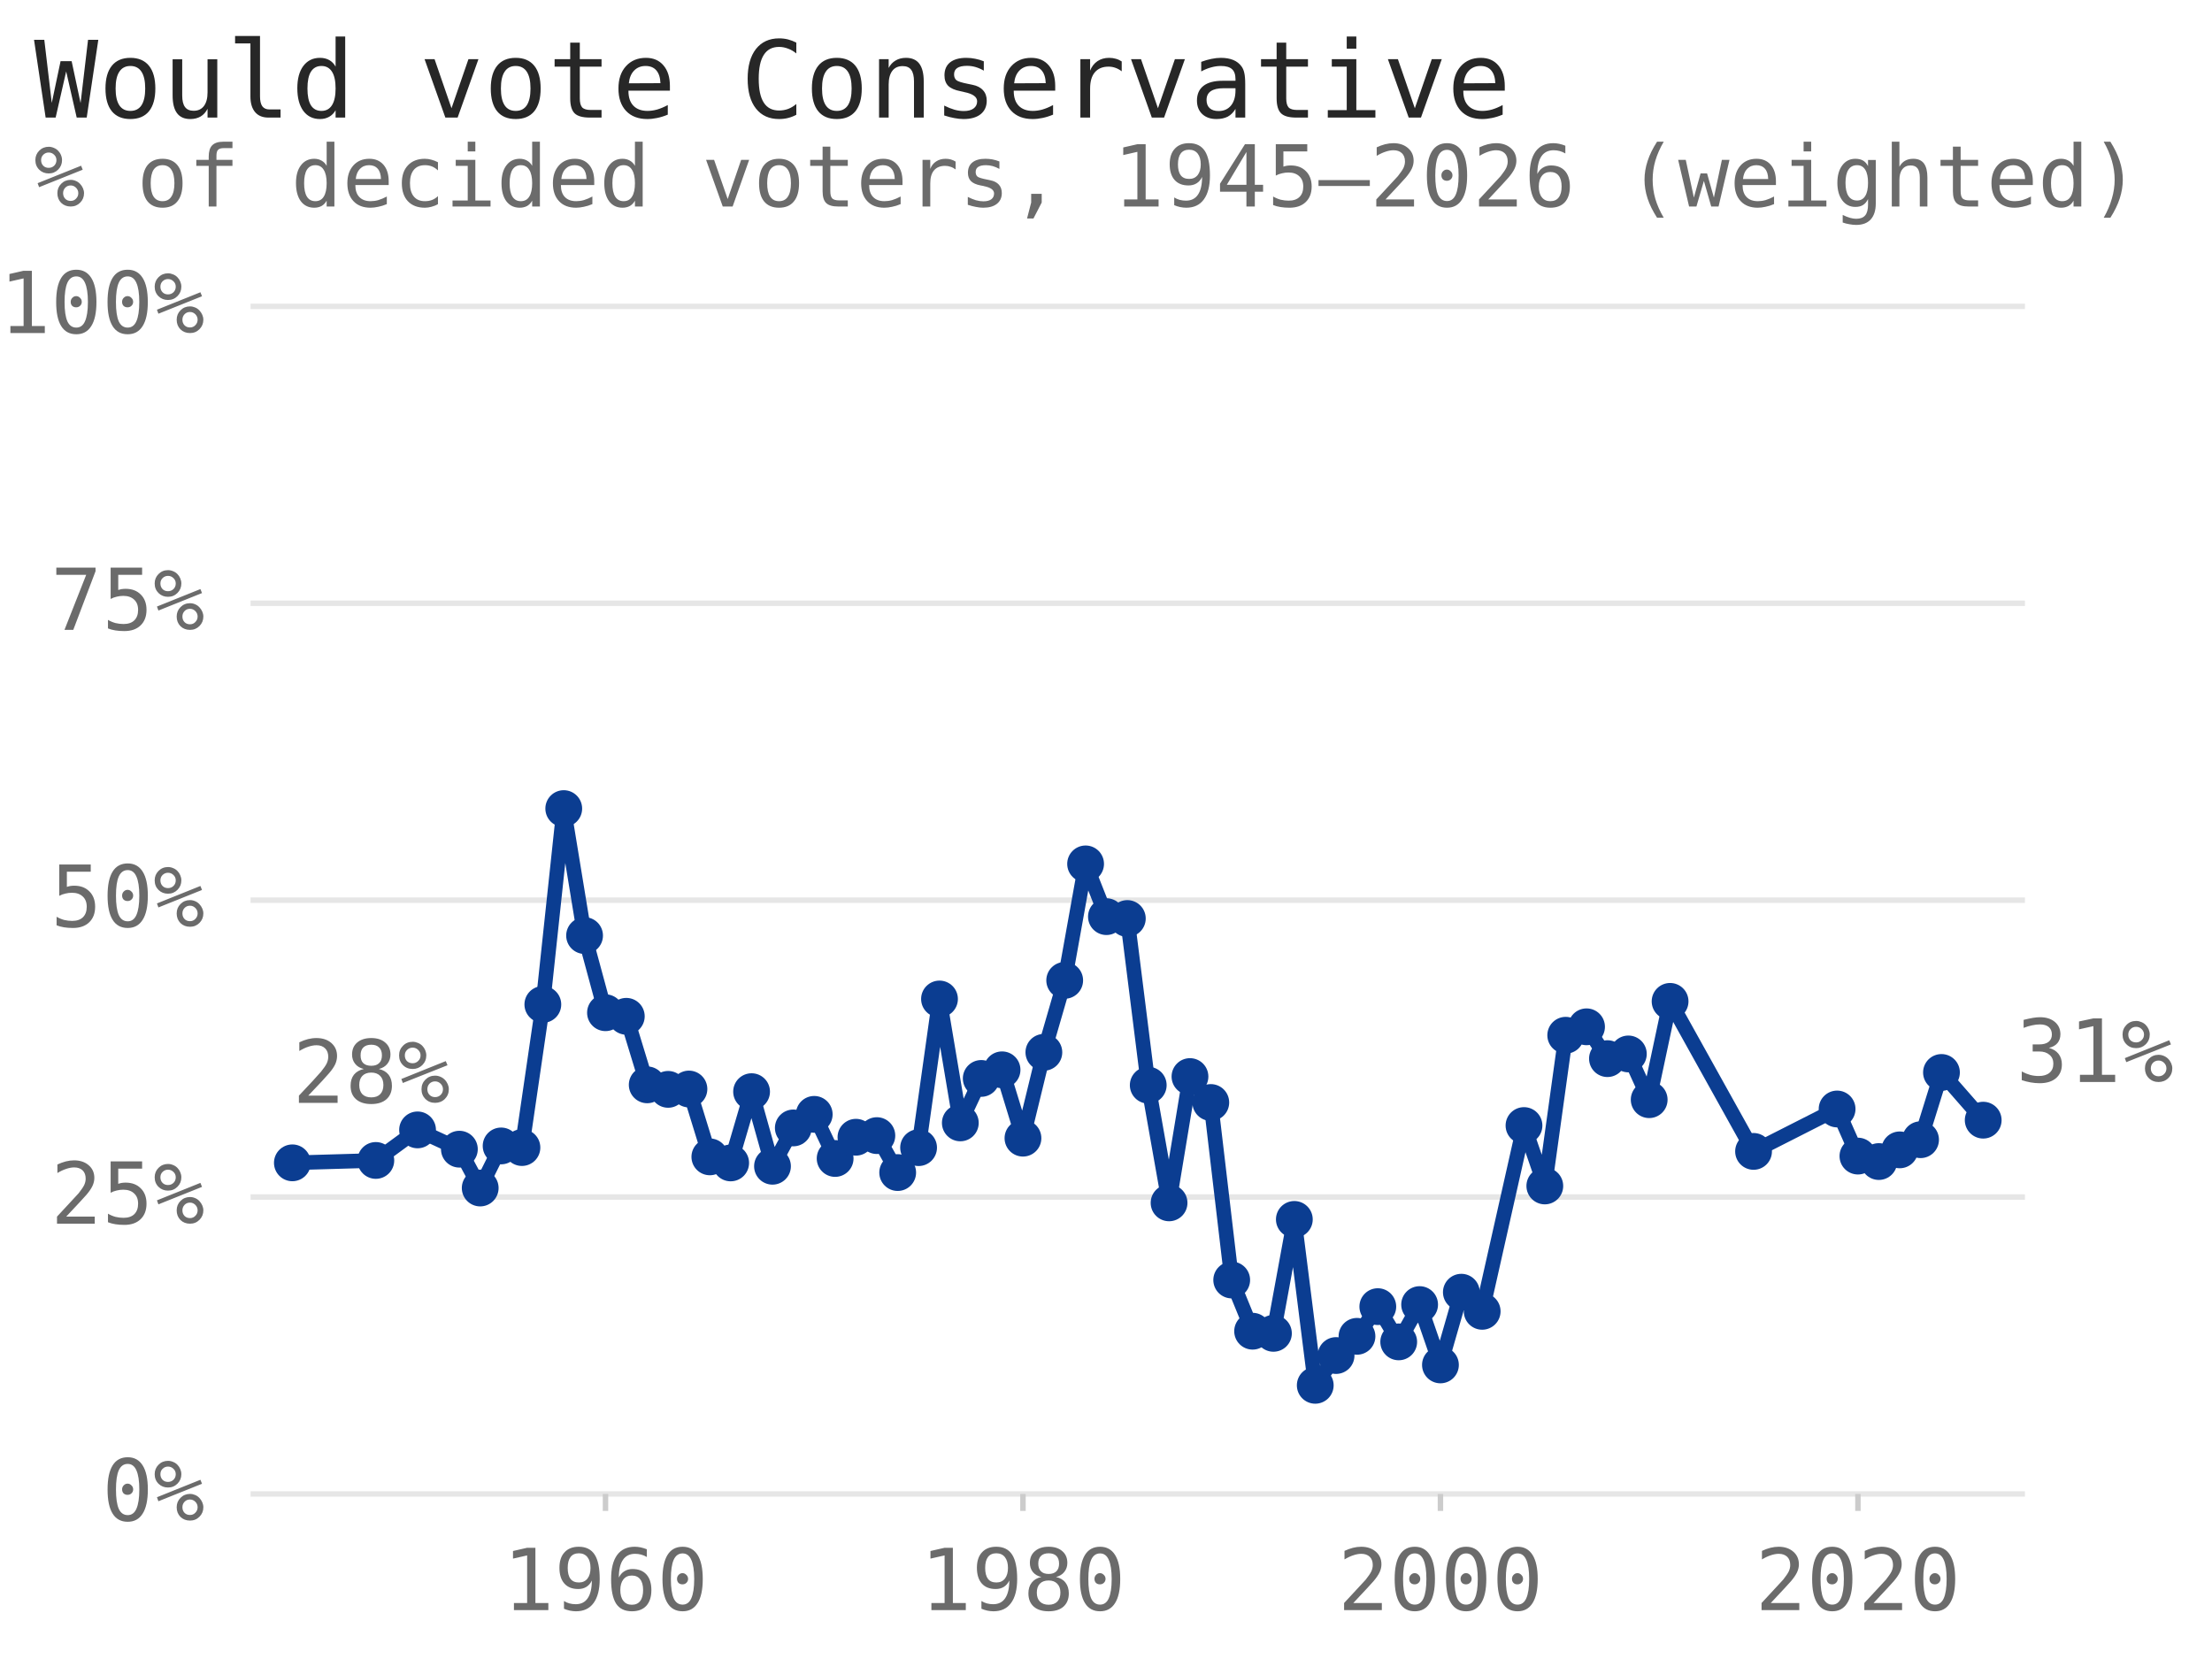
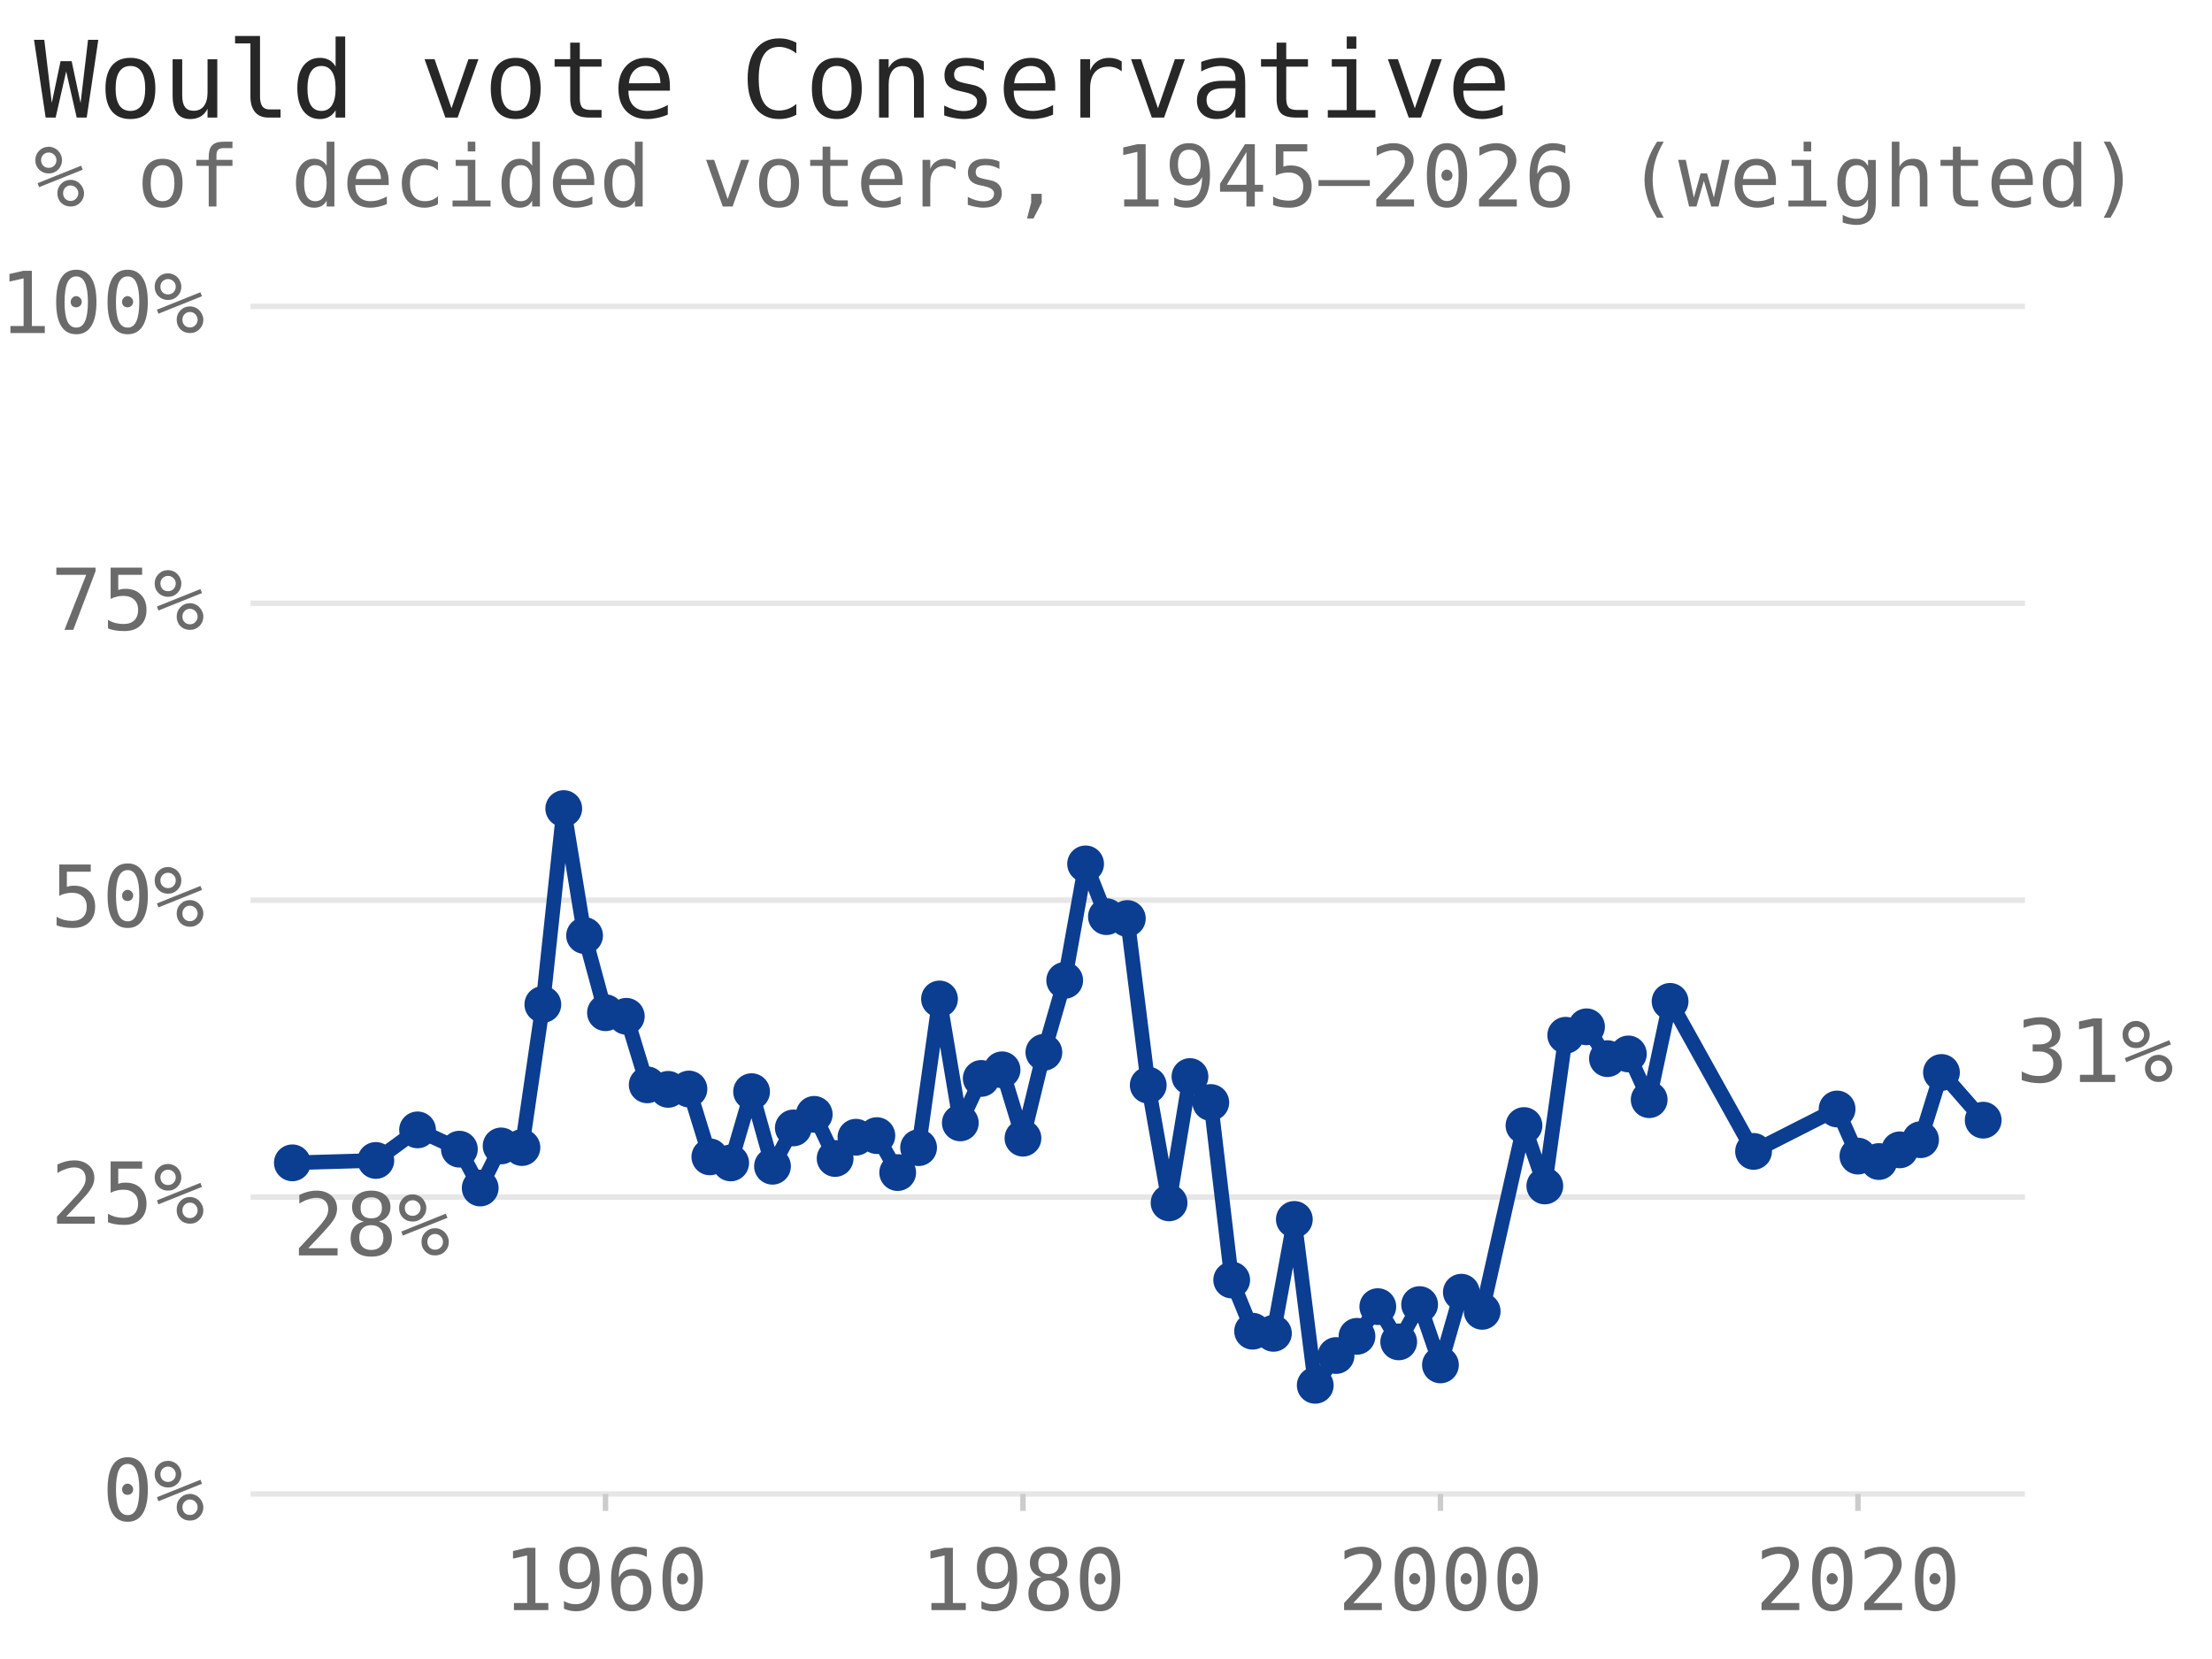
<svg xmlns="http://www.w3.org/2000/svg" width="259.20pt" height="194.40pt" viewBox="0 0 259.20 194.40">
  <g id="would-vote-conservative" class="svglite">
    <defs>
      <style type="text/css">
    .svglite line, .svglite polyline, .svglite polygon, .svglite path, .svglite rect, .svglite circle {
      fill: none;
      stroke: #000000;
      stroke-linecap: round;
      stroke-linejoin: round;
      stroke-miterlimit: 10.00;
    }
    .svglite text {
      white-space: pre;
    }
    .svglite g.glyphgroup path {
      fill: inherit;
      stroke: none;
    }
  </style>
    </defs>
    <rect width="100%" height="100%" style="stroke: none; fill: #FFFFFF;" />
    <defs>
      <clipPath id="would-vote-conservative-cpMC4wMHwyNTkuMjB8MC4wMHwxOTQuNDA=">
        <rect x="0.00" y="0.00" width="259.20" height="194.40" />
      </clipPath>
    </defs>
    <g clip-path="url(#would-vote-conservative-cpMC4wMHwyNTkuMjB8MC4wMHwxOTQuNDA=)">
      <rect x="0.00" y="-0" width="259.20" height="194.40" style="stroke-width: 1.16; stroke: none; fill: #FFFFFF;" />
      <polyline points="29.36,175.06 237.28,175.06 " style="stroke-width: 0.64; stroke: #E6E6E6; stroke-linecap: butt;" />
      <polyline points="29.36,140.27 237.28,140.27 " style="stroke-width: 0.64; stroke: #E6E6E6; stroke-linecap: butt;" />
      <polyline points="29.36,105.48 237.28,105.48 " style="stroke-width: 0.64; stroke: #E6E6E6; stroke-linecap: butt;" />
      <polyline points="29.36,70.69 237.28,70.69 " style="stroke-width: 0.64; stroke: #E6E6E6; stroke-linecap: butt;" />
      <polyline points="29.36,35.90 237.28,35.90 " style="stroke-width: 0.64; stroke: #E6E6E6; stroke-linecap: butt;" />
      <polyline points="34.26,136.26 44.04,135.98 48.93,132.40 53.83,134.66 56.27,139.21 58.72,134.28 61.16,134.47 63.61,117.70 66.06,94.75 68.50,109.63 70.95,118.67 73.39,119.09 75.84,127.12 78.29,127.65 80.73,127.61 83.18,135.56 85.62,136.27 88.07,127.92 90.52,136.66 92.96,132.17 95.41,130.58 97.86,135.75 100.30,133.26 102.75,133.07 105.19,137.40 107.64,134.48 110.09,117.06 112.53,131.58 114.98,126.37 117.42,125.36 119.87,133.37 122.32,123.31 124.76,114.88 127.21,101.23 129.65,107.41 132.10,107.63 134.55,127.16 136.99,140.95 139.44,126.15 141.88,129.19 144.33,149.99 146.78,155.99 149.22,156.24 151.67,142.89 154.12,162.33 156.56,158.84 159.01,156.59 161.45,153.11 163.90,157.24 166.35,152.87 168.79,159.94 171.24,151.42 173.68,153.66 178.58,131.89 181.02,138.97 183.47,121.31 185.91,120.32 188.36,124.05 190.81,123.50 193.25,128.86 195.70,117.34 205.48,134.92 215.27,129.95 217.71,135.47 220.16,136.11 222.61,134.74 225.05,133.55 227.50,125.67 232.39,131.26 " style="stroke-width: 1.71; stroke: #0B3D91; stroke-linecap: butt;" />
      <circle cx="34.26" cy="136.26" r="1.77" style="stroke-width: 0.77; stroke: #0B3D91; fill: #0B3D91;" />
      <circle cx="44.04" cy="135.98" r="1.77" style="stroke-width: 0.77; stroke: #0B3D91; fill: #0B3D91;" />
      <circle cx="48.93" cy="132.40" r="1.77" style="stroke-width: 0.77; stroke: #0B3D91; fill: #0B3D91;" />
      <circle cx="53.83" cy="134.66" r="1.77" style="stroke-width: 0.77; stroke: #0B3D91; fill: #0B3D91;" />
      <circle cx="56.27" cy="139.21" r="1.77" style="stroke-width: 0.77; stroke: #0B3D91; fill: #0B3D91;" />
      <circle cx="58.72" cy="134.28" r="1.77" style="stroke-width: 0.77; stroke: #0B3D91; fill: #0B3D91;" />
      <circle cx="61.16" cy="134.47" r="1.77" style="stroke-width: 0.77; stroke: #0B3D91; fill: #0B3D91;" />
      <circle cx="63.61" cy="117.70" r="1.77" style="stroke-width: 0.77; stroke: #0B3D91; fill: #0B3D91;" />
      <circle cx="66.06" cy="94.75" r="1.77" style="stroke-width: 0.77; stroke: #0B3D91; fill: #0B3D91;" />
      <circle cx="68.50" cy="109.63" r="1.77" style="stroke-width: 0.77; stroke: #0B3D91; fill: #0B3D91;" />
      <circle cx="70.95" cy="118.67" r="1.77" style="stroke-width: 0.77; stroke: #0B3D91; fill: #0B3D91;" />
      <circle cx="73.39" cy="119.09" r="1.77" style="stroke-width: 0.77; stroke: #0B3D91; fill: #0B3D91;" />
      <circle cx="75.84" cy="127.12" r="1.77" style="stroke-width: 0.77; stroke: #0B3D91; fill: #0B3D91;" />
      <circle cx="78.29" cy="127.65" r="1.77" style="stroke-width: 0.77; stroke: #0B3D91; fill: #0B3D91;" />
      <circle cx="80.73" cy="127.61" r="1.77" style="stroke-width: 0.77; stroke: #0B3D91; fill: #0B3D91;" />
      <circle cx="83.18" cy="135.56" r="1.77" style="stroke-width: 0.77; stroke: #0B3D91; fill: #0B3D91;" />
      <circle cx="85.62" cy="136.27" r="1.77" style="stroke-width: 0.77; stroke: #0B3D91; fill: #0B3D91;" />
      <circle cx="88.07" cy="127.92" r="1.77" style="stroke-width: 0.77; stroke: #0B3D91; fill: #0B3D91;" />
      <circle cx="90.52" cy="136.66" r="1.77" style="stroke-width: 0.77; stroke: #0B3D91; fill: #0B3D91;" />
      <circle cx="92.96" cy="132.17" r="1.77" style="stroke-width: 0.77; stroke: #0B3D91; fill: #0B3D91;" />
      <circle cx="95.41" cy="130.58" r="1.77" style="stroke-width: 0.77; stroke: #0B3D91; fill: #0B3D91;" />
      <circle cx="97.86" cy="135.75" r="1.77" style="stroke-width: 0.77; stroke: #0B3D91; fill: #0B3D91;" />
      <circle cx="100.30" cy="133.26" r="1.77" style="stroke-width: 0.77; stroke: #0B3D91; fill: #0B3D91;" />
      <circle cx="102.75" cy="133.07" r="1.77" style="stroke-width: 0.77; stroke: #0B3D91; fill: #0B3D91;" />
      <circle cx="105.19" cy="137.40" r="1.77" style="stroke-width: 0.77; stroke: #0B3D91; fill: #0B3D91;" />
      <circle cx="107.64" cy="134.48" r="1.77" style="stroke-width: 0.77; stroke: #0B3D91; fill: #0B3D91;" />
      <circle cx="110.09" cy="117.06" r="1.77" style="stroke-width: 0.77; stroke: #0B3D91; fill: #0B3D91;" />
      <circle cx="112.53" cy="131.58" r="1.77" style="stroke-width: 0.77; stroke: #0B3D91; fill: #0B3D91;" />
      <circle cx="114.98" cy="126.37" r="1.77" style="stroke-width: 0.77; stroke: #0B3D91; fill: #0B3D91;" />
      <circle cx="117.42" cy="125.36" r="1.77" style="stroke-width: 0.77; stroke: #0B3D91; fill: #0B3D91;" />
      <circle cx="119.87" cy="133.37" r="1.77" style="stroke-width: 0.77; stroke: #0B3D91; fill: #0B3D91;" />
      <circle cx="122.32" cy="123.31" r="1.77" style="stroke-width: 0.77; stroke: #0B3D91; fill: #0B3D91;" />
      <circle cx="124.76" cy="114.88" r="1.77" style="stroke-width: 0.77; stroke: #0B3D91; fill: #0B3D91;" />
      <circle cx="127.21" cy="101.23" r="1.77" style="stroke-width: 0.77; stroke: #0B3D91; fill: #0B3D91;" />
      <circle cx="129.65" cy="107.41" r="1.77" style="stroke-width: 0.77; stroke: #0B3D91; fill: #0B3D91;" />
      <circle cx="132.10" cy="107.63" r="1.77" style="stroke-width: 0.77; stroke: #0B3D91; fill: #0B3D91;" />
      <circle cx="134.55" cy="127.16" r="1.77" style="stroke-width: 0.77; stroke: #0B3D91; fill: #0B3D91;" />
      <circle cx="136.99" cy="140.95" r="1.77" style="stroke-width: 0.77; stroke: #0B3D91; fill: #0B3D91;" />
      <circle cx="139.44" cy="126.15" r="1.77" style="stroke-width: 0.77; stroke: #0B3D91; fill: #0B3D91;" />
      <circle cx="141.88" cy="129.19" r="1.77" style="stroke-width: 0.77; stroke: #0B3D91; fill: #0B3D91;" />
      <circle cx="144.33" cy="149.99" r="1.77" style="stroke-width: 0.77; stroke: #0B3D91; fill: #0B3D91;" />
      <circle cx="146.78" cy="155.99" r="1.77" style="stroke-width: 0.77; stroke: #0B3D91; fill: #0B3D91;" />
      <circle cx="149.22" cy="156.24" r="1.77" style="stroke-width: 0.77; stroke: #0B3D91; fill: #0B3D91;" />
      <circle cx="151.67" cy="142.89" r="1.77" style="stroke-width: 0.77; stroke: #0B3D91; fill: #0B3D91;" />
      <circle cx="154.12" cy="162.33" r="1.77" style="stroke-width: 0.77; stroke: #0B3D91; fill: #0B3D91;" />
      <circle cx="156.56" cy="158.84" r="1.77" style="stroke-width: 0.77; stroke: #0B3D91; fill: #0B3D91;" />
      <circle cx="159.01" cy="156.59" r="1.77" style="stroke-width: 0.77; stroke: #0B3D91; fill: #0B3D91;" />
      <circle cx="161.45" cy="153.11" r="1.77" style="stroke-width: 0.77; stroke: #0B3D91; fill: #0B3D91;" />
      <circle cx="163.90" cy="157.24" r="1.77" style="stroke-width: 0.77; stroke: #0B3D91; fill: #0B3D91;" />
      <circle cx="166.35" cy="152.87" r="1.77" style="stroke-width: 0.77; stroke: #0B3D91; fill: #0B3D91;" />
      <circle cx="168.79" cy="159.94" r="1.77" style="stroke-width: 0.77; stroke: #0B3D91; fill: #0B3D91;" />
      <circle cx="171.24" cy="151.42" r="1.77" style="stroke-width: 0.77; stroke: #0B3D91; fill: #0B3D91;" />
      <circle cx="173.68" cy="153.66" r="1.77" style="stroke-width: 0.77; stroke: #0B3D91; fill: #0B3D91;" />
      <circle cx="178.58" cy="131.89" r="1.77" style="stroke-width: 0.77; stroke: #0B3D91; fill: #0B3D91;" />
      <circle cx="181.02" cy="138.97" r="1.77" style="stroke-width: 0.77; stroke: #0B3D91; fill: #0B3D91;" />
      <circle cx="183.47" cy="121.31" r="1.77" style="stroke-width: 0.77; stroke: #0B3D91; fill: #0B3D91;" />
      <circle cx="185.91" cy="120.32" r="1.77" style="stroke-width: 0.77; stroke: #0B3D91; fill: #0B3D91;" />
      <circle cx="188.36" cy="124.05" r="1.77" style="stroke-width: 0.77; stroke: #0B3D91; fill: #0B3D91;" />
      <circle cx="190.81" cy="123.50" r="1.77" style="stroke-width: 0.77; stroke: #0B3D91; fill: #0B3D91;" />
      <circle cx="193.25" cy="128.86" r="1.77" style="stroke-width: 0.77; stroke: #0B3D91; fill: #0B3D91;" />
      <circle cx="195.70" cy="117.34" r="1.77" style="stroke-width: 0.77; stroke: #0B3D91; fill: #0B3D91;" />
      <circle cx="205.48" cy="134.92" r="1.77" style="stroke-width: 0.77; stroke: #0B3D91; fill: #0B3D91;" />
      <circle cx="215.27" cy="129.95" r="1.77" style="stroke-width: 0.77; stroke: #0B3D91; fill: #0B3D91;" />
      <circle cx="217.71" cy="135.47" r="1.77" style="stroke-width: 0.77; stroke: #0B3D91; fill: #0B3D91;" />
      <circle cx="220.16" cy="136.11" r="1.77" style="stroke-width: 0.77; stroke: #0B3D91; fill: #0B3D91;" />
      <circle cx="222.61" cy="134.74" r="1.77" style="stroke-width: 0.77; stroke: #0B3D91; fill: #0B3D91;" />
      <circle cx="225.05" cy="133.55" r="1.77" style="stroke-width: 0.77; stroke: #0B3D91; fill: #0B3D91;" />
      <circle cx="227.50" cy="125.67" r="1.77" style="stroke-width: 0.77; stroke: #0B3D91; fill: #0B3D91;" />
      <circle cx="232.39" cy="131.26" r="1.77" style="stroke-width: 0.77; stroke: #0B3D91; fill: #0B3D91;" />
-       <text x="34.26" y="129.23" style="font-size: 10.24px;fill: #6B6B6B; font-family: &quot;Inconsolata&quot;;">28%</text>
+       <text x="34.26" y="147.11" style="font-size: 10.24px;fill: #6B6B6B; font-family: &quot;Inconsolata&quot;;">28%</text>
      <text x="236.22" y="126.79" style="font-size: 10.24px;fill: #6B6B6B; font-family: &quot;Inconsolata&quot;;">31%</text>
      <text x="23.99" y="178.18" text-anchor="end" style="font-size: 10.00px;fill: #6B6B6B; font-family: &quot;Inconsolata&quot;;">0%</text>
      <text x="23.99" y="143.39" text-anchor="end" style="font-size: 10.00px;fill: #6B6B6B; font-family: &quot;Inconsolata&quot;;">25%</text>
      <text x="23.99" y="108.60" text-anchor="end" style="font-size: 10.00px;fill: #6B6B6B; font-family: &quot;Inconsolata&quot;;">50%</text>
      <text x="23.99" y="73.81" text-anchor="end" style="font-size: 10.00px;fill: #6B6B6B; font-family: &quot;Inconsolata&quot;;">75%</text>
      <text x="23.99" y="39.03" text-anchor="end" style="font-size: 10.00px;fill: #6B6B6B; font-family: &quot;Inconsolata&quot;;">100%</text>
      <polyline points="70.95,177.05 70.95,175.06 " style="stroke-width: 0.64; stroke: #CCCCCC; stroke-linecap: butt;" />
      <polyline points="119.87,177.05 119.87,175.06 " style="stroke-width: 0.64; stroke: #CCCCCC; stroke-linecap: butt;" />
      <polyline points="168.79,177.05 168.79,175.06 " style="stroke-width: 0.64; stroke: #CCCCCC; stroke-linecap: butt;" />
      <polyline points="217.71,177.05 217.71,175.06 " style="stroke-width: 0.64; stroke: #CCCCCC; stroke-linecap: butt;" />
      <text x="70.95" y="188.67" text-anchor="middle" style="font-size: 10.00px;fill: #6B6B6B; font-family: &quot;Inconsolata&quot;;">1960</text>
      <text x="119.87" y="188.67" text-anchor="middle" style="font-size: 10.00px;fill: #6B6B6B; font-family: &quot;Inconsolata&quot;;">1980</text>
      <text x="168.79" y="188.67" text-anchor="middle" style="font-size: 10.00px;fill: #6B6B6B; font-family: &quot;Inconsolata&quot;;">2000</text>
      <text x="217.71" y="188.67" text-anchor="middle" style="font-size: 10.00px;fill: #6B6B6B; font-family: &quot;Inconsolata&quot;;">2020</text>
      <text x="3.99" y="24.20" style="font-size: 10.00px;fill: #6B6B6B; font-family: &quot;Inconsolata&quot;;">% of decided voters, 1945–2026 (weighted)</text>
      <text x="3.99" y="13.78" style="font-size: 12.50px; font-weight: 500;fill: #272727; font-family: &quot;Inconsolata&quot;;">Would vote Conservative</text>
    </g>
  </g>
</svg>
